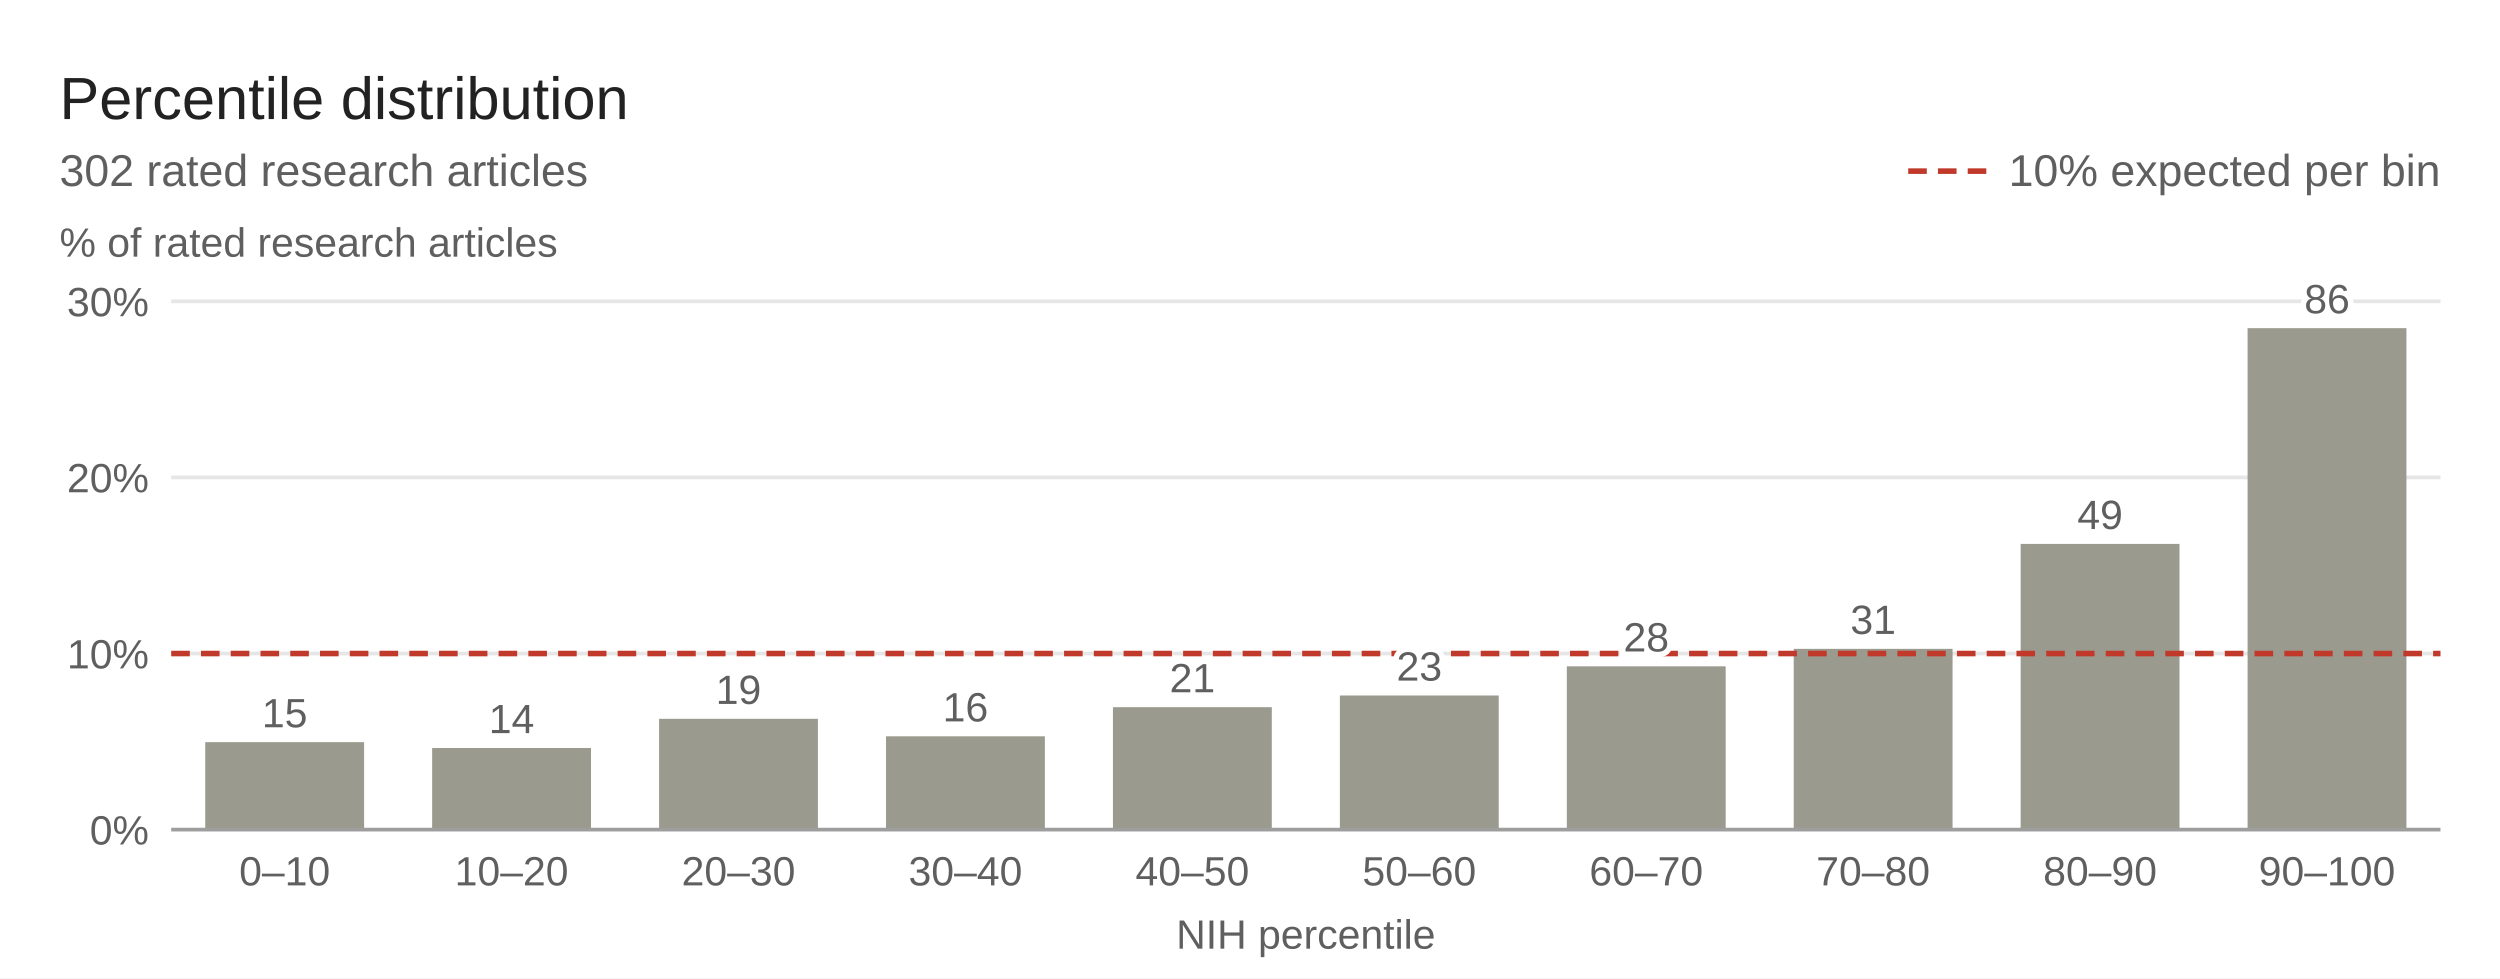
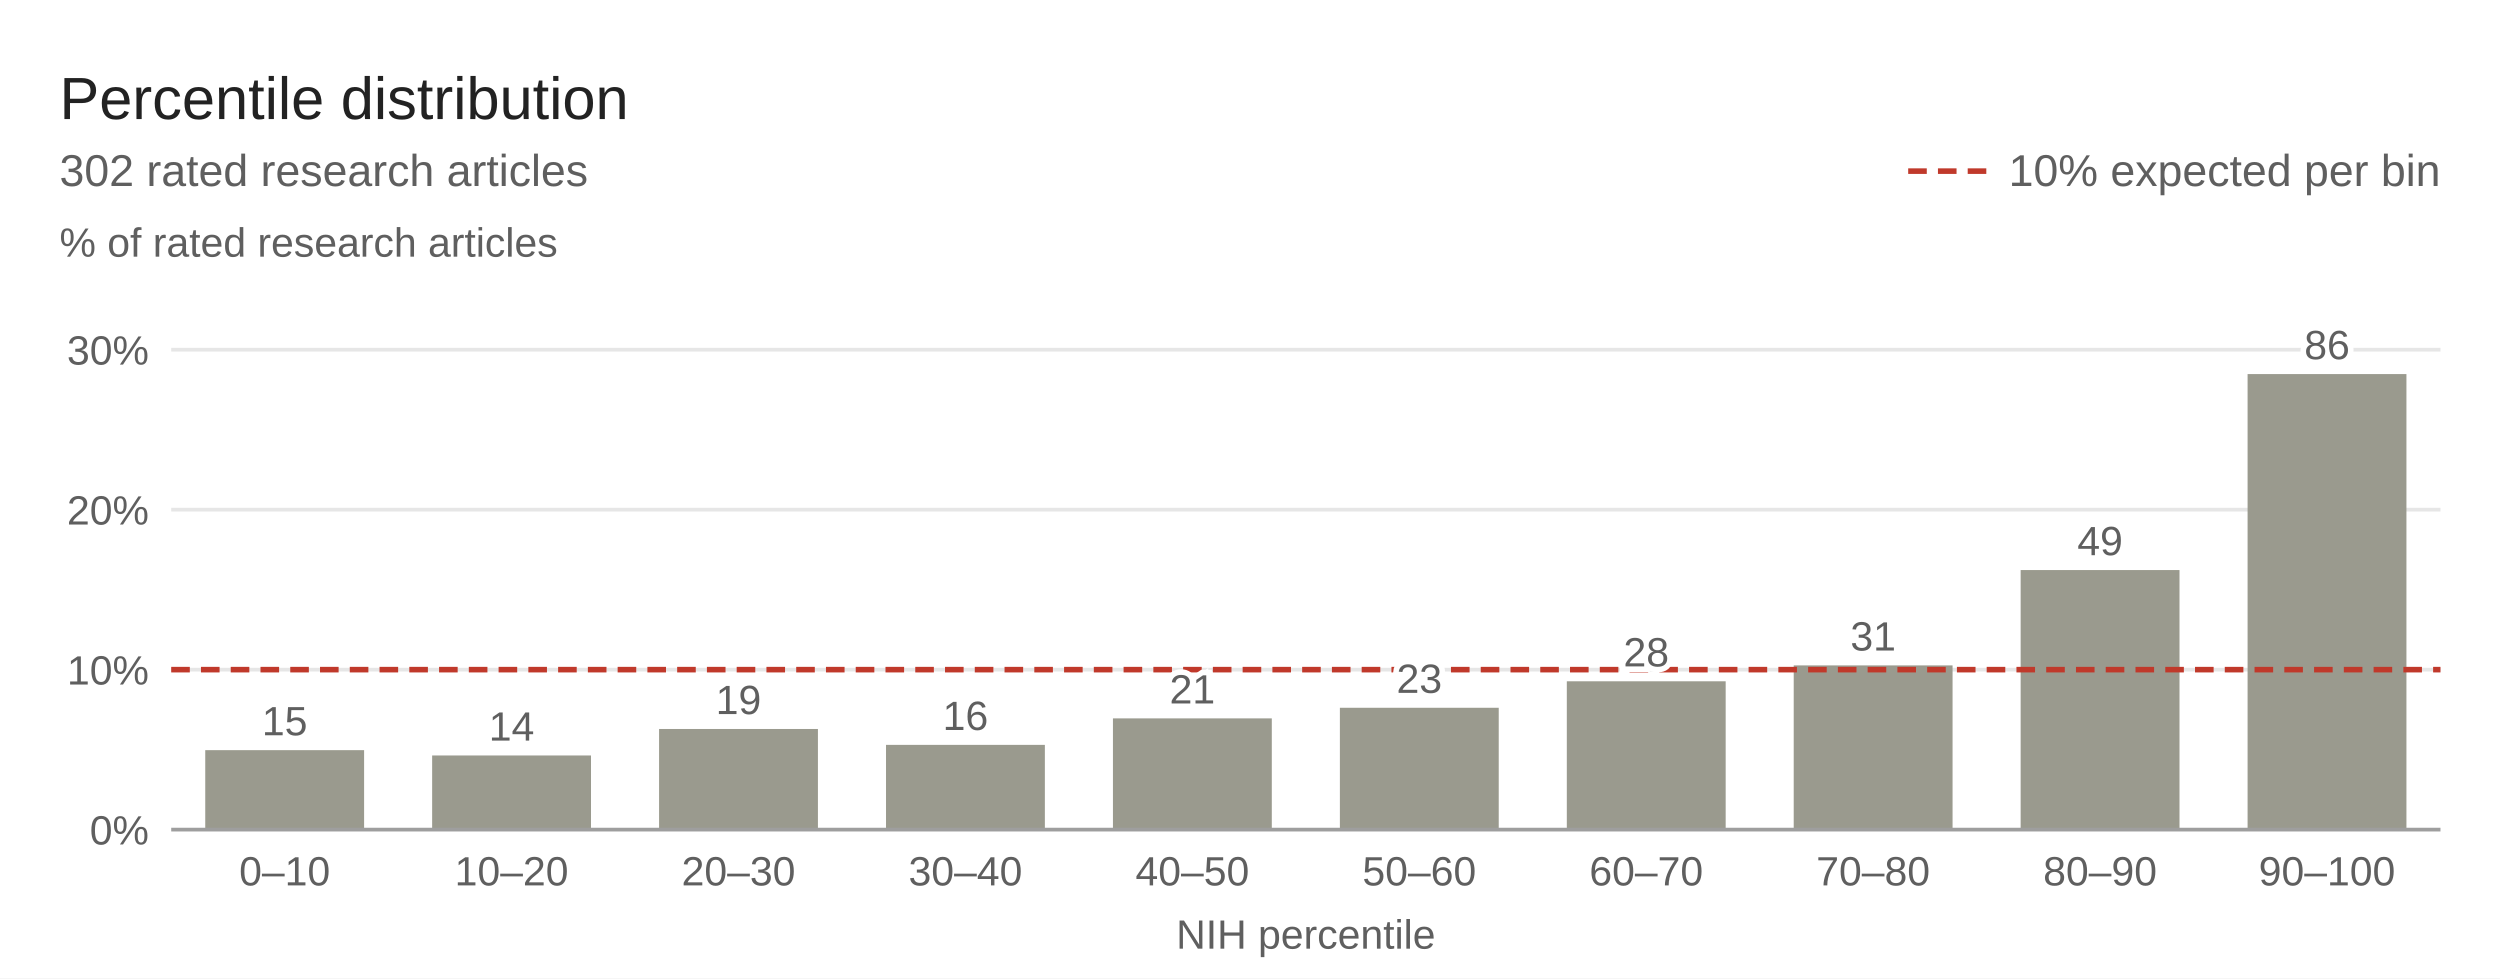
<svg xmlns="http://www.w3.org/2000/svg" width="672" height="263" viewBox="0 0 672 263" role="img" aria-label="Percentile distribution" font-family="Liberation Sans">
  <rect x="0" y="0" width="672" height="263" fill="#FFFFFF" />
  <text x="16" y="32" font-size="16" text-anchor="start" fill="#222222">Percentile distribution</text>
  <text x="16" y="50" font-size="12" text-anchor="start" fill="#5F5F5F">302 rated research articles</text>
  <line x1="512.92" y1="46" x2="534.92" y2="46" stroke="#C0392B" stroke-width="1.5" stroke-dasharray="5 3" />
  <text x="539.92" y="50" font-size="12" text-anchor="start" fill="#5F5F5F">10% expected per bin</text>
  <text x="16" y="69" font-size="11" text-anchor="start" fill="#5F5F5F">% of rated research articles</text>
  <text x="40.02" y="227" font-size="11" text-anchor="end" fill="#5F5F5F">0%</text>
-   <text x="40.02" y="179.67" font-size="11" text-anchor="end" fill="#5F5F5F">10%</text>
-   <line x1="46.02" y1="175.67" x2="656" y2="175.67" stroke="#E6E6E6" stroke-width="1" />
-   <text x="40.02" y="132.33" font-size="11" text-anchor="end" fill="#5F5F5F">20%</text>
-   <line x1="46.02" y1="128.33" x2="656" y2="128.33" stroke="#E6E6E6" stroke-width="1" />
-   <text x="40.02" y="85" font-size="11" text-anchor="end" fill="#5F5F5F">30%</text>
-   <line x1="46.02" y1="81" x2="656" y2="81" stroke="#E6E6E6" stroke-width="1" />
-   <rect x="55.17" y="199.49" width="42.7" height="23.51" fill="#9A9A8E" />
-   <rect x="116.16" y="201.06" width="42.7" height="21.94" fill="#9A9A8E" />
-   <rect x="177.16" y="193.22" width="42.7" height="29.78" fill="#9A9A8E" />
-   <rect x="238.16" y="197.92" width="42.7" height="25.08" fill="#9A9A8E" />
-   <rect x="299.16" y="190.09" width="42.7" height="32.91" fill="#9A9A8E" />
-   <rect x="360.16" y="186.95" width="42.7" height="36.05" fill="#9A9A8E" />
-   <rect x="421.16" y="179.11" width="42.7" height="43.89" fill="#9A9A8E" />
-   <rect x="482.15" y="174.41" width="42.7" height="48.59" fill="#9A9A8E" />
-   <rect x="543.15" y="146.2" width="42.7" height="76.8" fill="#9A9A8E" />
-   <rect x="604.15" y="88.21" width="42.7" height="134.79" fill="#9A9A8E" />
-   <line x1="46.02" y1="175.67" x2="656" y2="175.67" stroke="#C0392B" stroke-width="1.5" stroke-dasharray="5 3" />
-   <text x="76.52" y="195.49" font-size="11" text-anchor="middle" fill="#5F5F5F" stroke="#FFFFFF" stroke-width="3" paint-order="stroke">15</text>
-   <text x="137.51" y="197.06" font-size="11" text-anchor="middle" fill="#5F5F5F" stroke="#FFFFFF" stroke-width="3" paint-order="stroke">14</text>
-   <text x="198.51" y="189.22" font-size="11" text-anchor="middle" fill="#5F5F5F" stroke="#FFFFFF" stroke-width="3" paint-order="stroke">19</text>
-   <text x="259.51" y="193.92" font-size="11" text-anchor="middle" fill="#5F5F5F" stroke="#FFFFFF" stroke-width="3" paint-order="stroke">16</text>
-   <text x="320.51" y="186.09" font-size="11" text-anchor="middle" fill="#5F5F5F" stroke="#FFFFFF" stroke-width="3" paint-order="stroke">21</text>
-   <text x="381.51" y="182.95" font-size="11" text-anchor="middle" fill="#5F5F5F" stroke="#FFFFFF" stroke-width="3" paint-order="stroke">23</text>
-   <text x="442.51" y="175.11" font-size="11" text-anchor="middle" fill="#5F5F5F" stroke="#FFFFFF" stroke-width="3" paint-order="stroke">28</text>
-   <text x="503.5" y="170.41" font-size="11" text-anchor="middle" fill="#5F5F5F" stroke="#FFFFFF" stroke-width="3" paint-order="stroke">31</text>
-   <text x="564.5" y="142.2" font-size="11" text-anchor="middle" fill="#5F5F5F" stroke="#FFFFFF" stroke-width="3" paint-order="stroke">49</text>
-   <text x="625.5" y="84.21" font-size="11" text-anchor="middle" fill="#5F5F5F" stroke="#FFFFFF" stroke-width="3" paint-order="stroke">86</text>
+   <text x="40.02" y="184" font-size="11" text-anchor="end" fill="#5F5F5F">10%</text>
+   <line x1="46.02" y1="180" x2="656" y2="180" stroke="#E6E6E6" stroke-width="1" />
+   <text x="40.02" y="141" font-size="11" text-anchor="end" fill="#5F5F5F">20%</text>
+   <line x1="46.02" y1="137" x2="656" y2="137" stroke="#E6E6E6" stroke-width="1" />
+   <text x="40.02" y="98" font-size="11" text-anchor="end" fill="#5F5F5F">30%</text>
+   <line x1="46.02" y1="94" x2="656" y2="94" stroke="#E6E6E6" stroke-width="1" />
+   <rect x="55.17" y="201.64" width="42.7" height="21.36" fill="#9A9A8E" />
+   <rect x="116.16" y="203.07" width="42.7" height="19.93" fill="#9A9A8E" />
+   <rect x="177.16" y="195.95" width="42.7" height="27.05" fill="#9A9A8E" />
+   <rect x="238.16" y="200.22" width="42.7" height="22.78" fill="#9A9A8E" />
+   <rect x="299.16" y="193.1" width="42.7" height="29.9" fill="#9A9A8E" />
+   <rect x="360.16" y="190.25" width="42.7" height="32.75" fill="#9A9A8E" />
+   <rect x="421.16" y="183.13" width="42.7" height="39.87" fill="#9A9A8E" />
+   <rect x="482.15" y="178.86" width="42.7" height="44.14" fill="#9A9A8E" />
+   <rect x="543.15" y="153.23" width="42.7" height="69.77" fill="#9A9A8E" />
+   <rect x="604.15" y="100.55" width="42.7" height="122.45" fill="#9A9A8E" />
+   <line x1="46.02" y1="180" x2="656" y2="180" stroke="#C0392B" stroke-width="1.5" stroke-dasharray="5 3" />
+   <text x="76.52" y="197.64" font-size="11" text-anchor="middle" fill="#5F5F5F" stroke="#FFFFFF" stroke-width="3" paint-order="stroke">15</text>
+   <text x="137.51" y="199.07" font-size="11" text-anchor="middle" fill="#5F5F5F" stroke="#FFFFFF" stroke-width="3" paint-order="stroke">14</text>
+   <text x="198.51" y="191.95" font-size="11" text-anchor="middle" fill="#5F5F5F" stroke="#FFFFFF" stroke-width="3" paint-order="stroke">19</text>
+   <text x="259.51" y="196.22" font-size="11" text-anchor="middle" fill="#5F5F5F" stroke="#FFFFFF" stroke-width="3" paint-order="stroke">16</text>
+   <text x="320.51" y="189.1" font-size="11" text-anchor="middle" fill="#5F5F5F" stroke="#FFFFFF" stroke-width="3" paint-order="stroke">21</text>
+   <text x="381.51" y="186.25" font-size="11" text-anchor="middle" fill="#5F5F5F" stroke="#FFFFFF" stroke-width="3" paint-order="stroke">23</text>
+   <text x="442.51" y="179.13" font-size="11" text-anchor="middle" fill="#5F5F5F" stroke="#FFFFFF" stroke-width="3" paint-order="stroke">28</text>
+   <text x="503.5" y="174.86" font-size="11" text-anchor="middle" fill="#5F5F5F" stroke="#FFFFFF" stroke-width="3" paint-order="stroke">31</text>
+   <text x="564.5" y="149.23" font-size="11" text-anchor="middle" fill="#5F5F5F" stroke="#FFFFFF" stroke-width="3" paint-order="stroke">49</text>
+   <text x="625.5" y="96.55" font-size="11" text-anchor="middle" fill="#5F5F5F" stroke="#FFFFFF" stroke-width="3" paint-order="stroke">86</text>
  <line x1="46.02" y1="223" x2="656" y2="223" stroke="#9E9E9E" stroke-width="1" />
  <text x="76.52" y="238" font-size="11" text-anchor="middle" fill="#5F5F5F">0–10</text>
  <text x="137.51" y="238" font-size="11" text-anchor="middle" fill="#5F5F5F">10–20</text>
  <text x="198.51" y="238" font-size="11" text-anchor="middle" fill="#5F5F5F">20–30</text>
  <text x="259.51" y="238" font-size="11" text-anchor="middle" fill="#5F5F5F">30–40</text>
  <text x="320.51" y="238" font-size="11" text-anchor="middle" fill="#5F5F5F">40–50</text>
  <text x="381.51" y="238" font-size="11" text-anchor="middle" fill="#5F5F5F">50–60</text>
  <text x="442.51" y="238" font-size="11" text-anchor="middle" fill="#5F5F5F">60–70</text>
  <text x="503.5" y="238" font-size="11" text-anchor="middle" fill="#5F5F5F">70–80</text>
  <text x="564.5" y="238" font-size="11" text-anchor="middle" fill="#5F5F5F">80–90</text>
  <text x="625.5" y="238" font-size="11" text-anchor="middle" fill="#5F5F5F">90–100</text>
  <text x="351.01" y="255" font-size="11" text-anchor="middle" fill="#5F5F5F">NIH percentile</text>
</svg>
